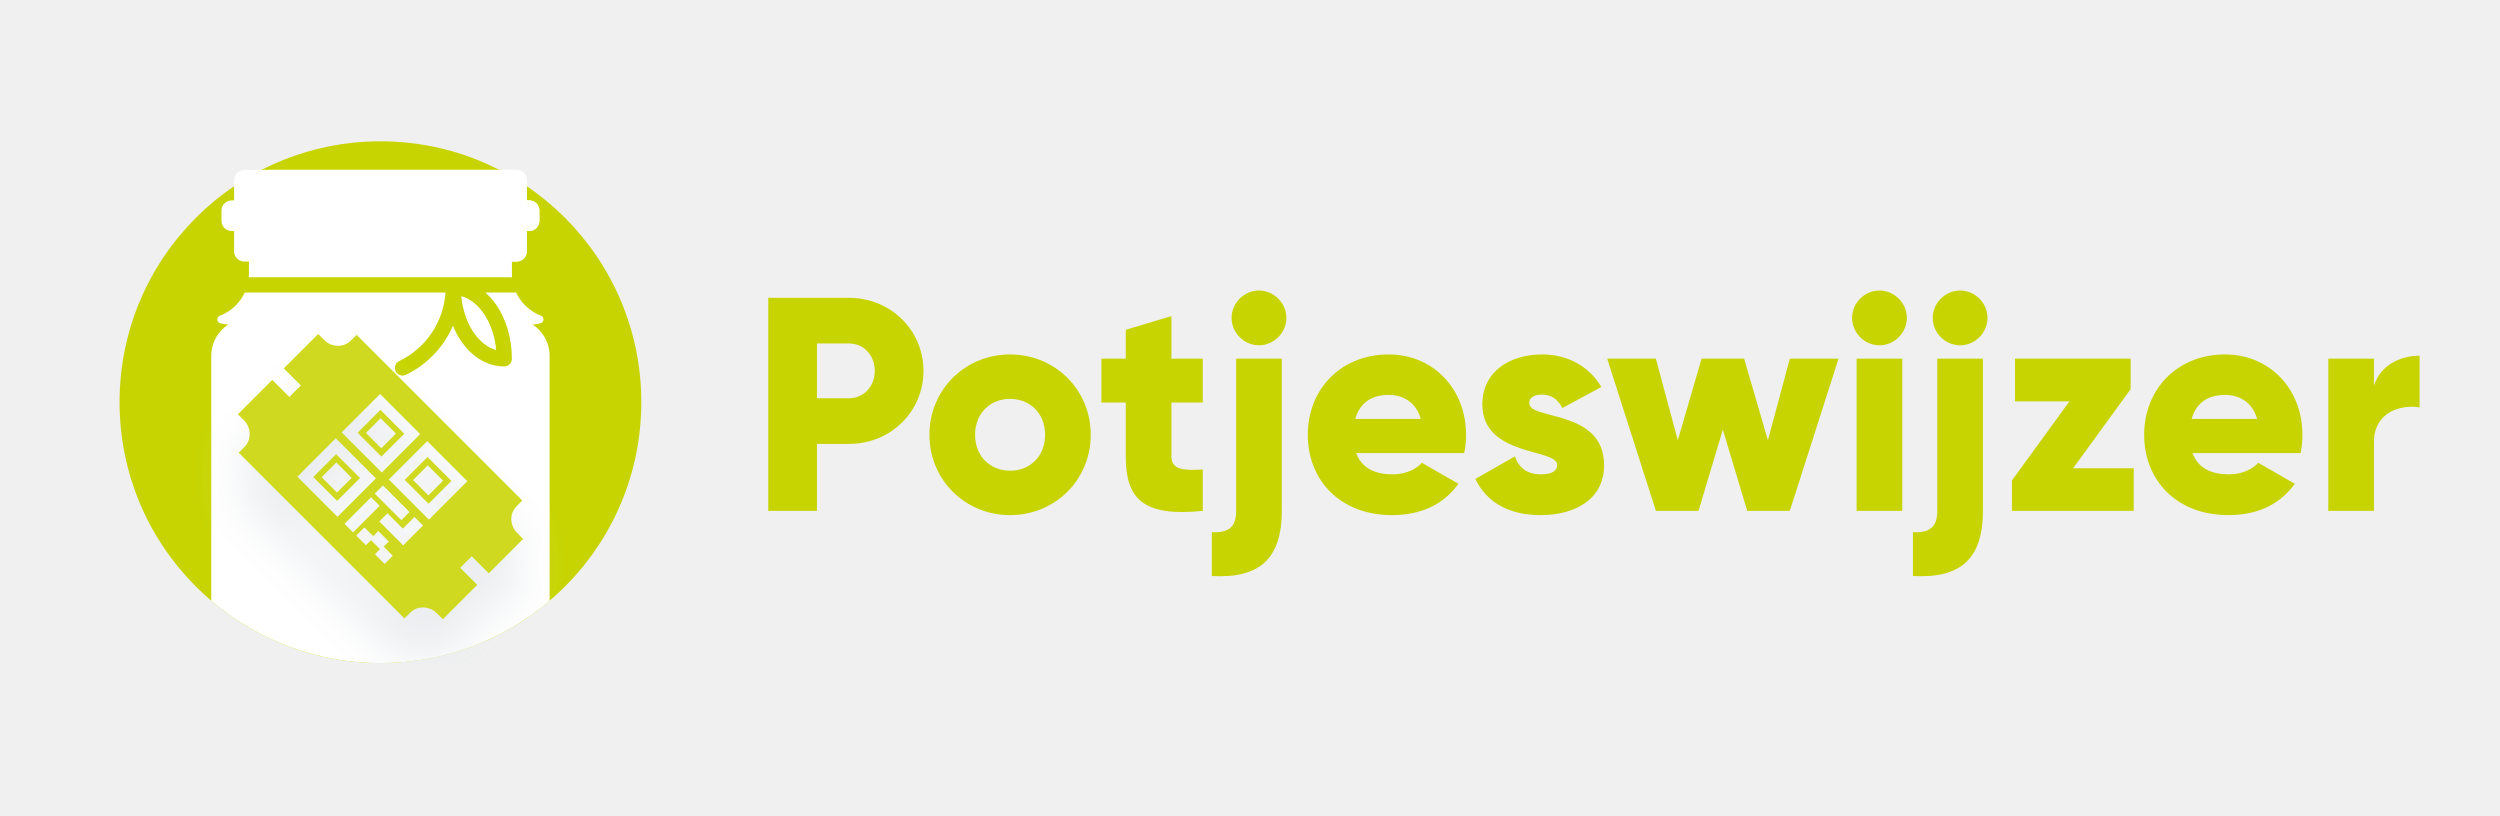
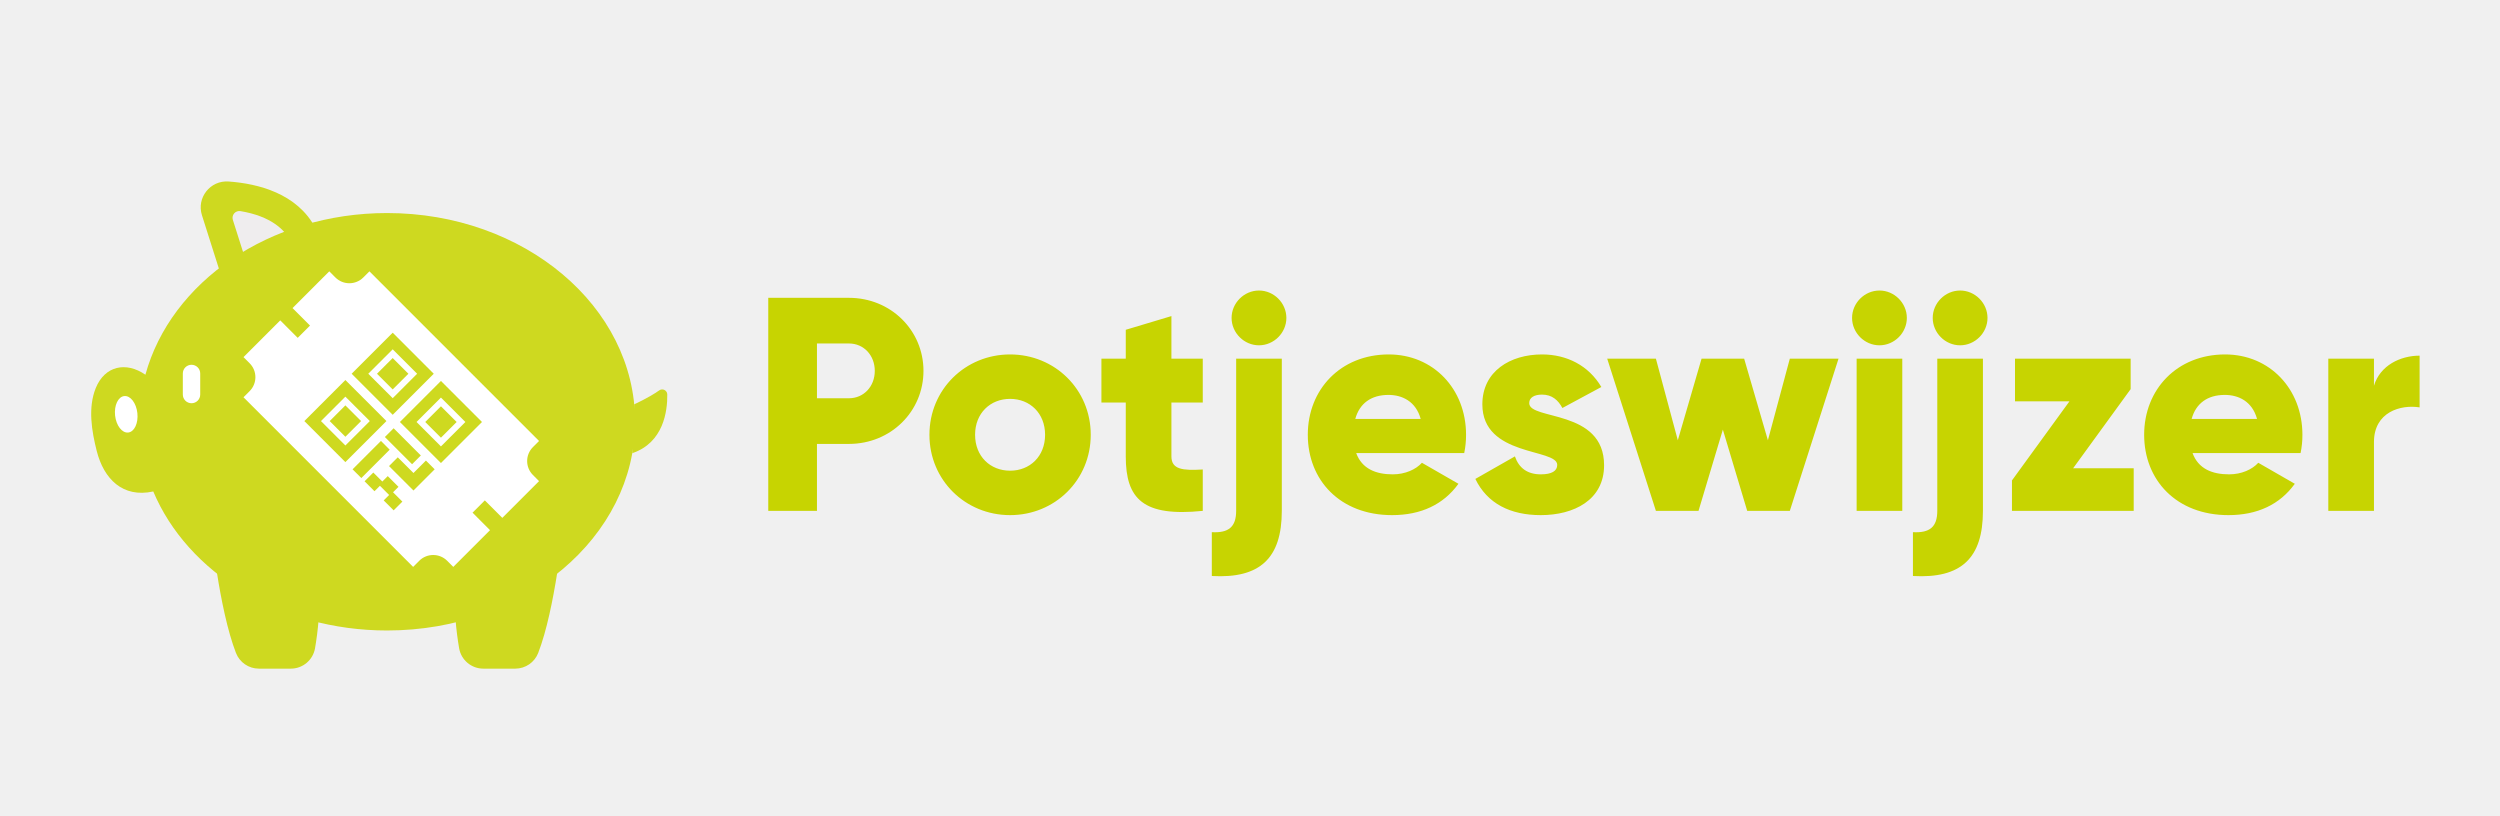
- <svg xmlns="http://www.w3.org/2000/svg" width="230" height="75" viewBox="0 0 230 75" fill="none">
-   <path d="M78.1 27.4h-7.42V47h4.48v-6.16h2.94c3.864 0 6.86-2.996 6.86-6.72 0-3.724-2.996-6.72-6.86-6.72zm0 9.24h-2.94V31.6h2.94c1.372 0 2.38 1.092 2.38 2.52s-1.008 2.52-2.38 2.52zm14.828 10.752c4.116 0 7.42-3.22 7.42-7.392 0-4.172-3.304-7.392-7.42-7.392s-7.42 3.22-7.42 7.392c0 4.172 3.304 7.392 7.42 7.392zm0-4.088c-1.82 0-3.22-1.316-3.22-3.304 0-1.988 1.4-3.304 3.22-3.304 1.82 0 3.22 1.316 3.22 3.304 0 1.988-1.4 3.304-3.22 3.304zm17.726-6.272V33h-2.884v-3.92l-4.2 1.26V33h-2.24v4.032h2.24v4.956c0 3.92 1.596 5.572 7.084 5.012v-3.808c-1.848.112-2.884 0-2.884-1.204v-4.956h2.884zm5.172-5.264c1.372 0 2.52-1.148 2.52-2.52s-1.148-2.52-2.52-2.52-2.52 1.148-2.52 2.52 1.148 2.52 2.52 2.52zM113.726 47c0 1.484-.7 2.044-2.24 1.96v4.032c4.424.252 6.44-1.624 6.44-5.992V33h-4.2v14zm11.043-5.32h9.94a8.14 8.14 0 00.168-1.68c0-4.228-3.024-7.392-7.112-7.392-4.424 0-7.448 3.22-7.448 7.392 0 4.172 2.968 7.392 7.756 7.392 2.66 0 4.732-.98 6.104-2.884l-3.36-1.932c-.56.616-1.54 1.064-2.688 1.064-1.54 0-2.828-.504-3.36-1.96zm-.084-3.136c.392-1.428 1.456-2.212 3.052-2.212 1.26 0 2.52.588 2.968 2.212h-6.02zm16.003-1.456c0-.504.448-.784 1.176-.784.924 0 1.484.504 1.876 1.232l3.584-1.932c-1.176-1.988-3.192-2.996-5.46-2.996-2.912 0-5.488 1.54-5.488 4.592 0 4.844 6.888 4.032 6.888 5.572 0 .56-.504.868-1.512.868-1.232 0-2.016-.588-2.38-1.652l-3.64 2.072c1.092 2.268 3.22 3.332 6.02 3.332 3.024 0 5.824-1.372 5.824-4.592 0-5.18-6.888-4.116-6.888-5.712zM164.663 33l-2.016 7.504L160.463 33h-3.92l-2.184 7.504L152.343 33h-4.48l4.48 14h3.92l2.24-7.476 2.24 7.476h3.92l4.48-14h-4.48zm8.247-1.232c1.372 0 2.52-1.148 2.52-2.52s-1.148-2.52-2.52-2.52-2.52 1.148-2.52 2.52 1.148 2.52 2.52 2.52zM170.81 47h4.2V33h-4.2v14zm9.52-15.232c1.372 0 2.52-1.148 2.52-2.52s-1.148-2.52-2.52-2.52-2.52 1.148-2.52 2.52 1.148 2.52 2.52 2.52zM178.23 47c0 1.484-.7 2.044-2.24 1.96v4.032c4.424.252 6.44-1.624 6.44-5.992V33h-4.2v14zm12.498-3.92l5.292-7.28V33h-10.64v3.92h5.012L185.1 44.2V47h11.2v-3.92h-5.572zm10.986-1.4h9.94a8.14 8.14 0 00.168-1.68c0-4.228-3.024-7.392-7.112-7.392-4.424 0-7.448 3.22-7.448 7.392 0 4.172 2.968 7.392 7.756 7.392 2.66 0 4.732-.98 6.104-2.884l-3.36-1.932c-.56.616-1.54 1.064-2.688 1.064-1.54 0-2.828-.504-3.36-1.96zm-.084-3.136c.392-1.428 1.456-2.212 3.052-2.212 1.26 0 2.52.588 2.968 2.212h-6.02zm16.774-3.052V33h-4.2v14h4.2v-6.328c0-2.772 2.464-3.472 4.2-3.192v-4.76c-1.764 0-3.64.896-4.2 2.772z" fill="#C7D401" />
-   <g clip-path="url(#clip0)">
-     <path d="M59 37c0 13.255-10.745 24-24 24S11 50.255 11 37s10.745-24 24-24 24 10.745 24 24z" fill="#C7D401" />
-     <path d="M50.563 32.733v22.536A23.905 23.905 0 0135 61a23.905 23.905 0 01-15.563-5.73V32.732a3.421 3.421 0 012.813-3.366A3.42 3.42 0 0025.063 26v-2.688h19.875V26a3.42 3.42 0 002.812 3.367 3.421 3.421 0 012.813 3.366z" fill="#fff" />
-     <path d="M50 29.385c0 .164-.108.31-.265.352a3.993 3.993 0 01-4.463-1.799 3.993 3.993 0 01-6.848 0A3.992 3.992 0 0135 29.876a3.992 3.992 0 01-3.424-1.936 3.993 3.993 0 01-6.848 0 3.993 3.993 0 01-4.463 1.798.365.365 0 01-.03-.693 4.165 4.165 0 002.668-3.886V22.22c.761.333 1.4.896 1.826 1.603a3.992 3.992 0 013.424-1.937c1.453 0 2.724.776 3.423 1.937A3.991 3.991 0 0135 21.886c1.453 0 2.725.776 3.424 1.937a3.991 3.991 0 013.424-1.937c1.453 0 2.725.776 3.424 1.937a4.01 4.01 0 011.826-1.603v2.938a4.165 4.165 0 002.667 3.886c.142.055.235.19.235.341z" fill="#fff" />
-     <path d="M49.625 19.375v.938c0 .517-.42.937-.938.937h-.223v1.875c0 .518-.42.938-.937.938H22.473a.937.937 0 01-.937-.938V21.25h-.224a.937.937 0 01-.937-.938v-.937c0-.518.42-.938.938-.938h.223v-1.875c0-.517.42-.937.937-.937h25.054c.517 0 .937.42.937.938v1.875h.224c.517 0 .937.42.937.937z" fill="#fff" />
-     <path d="M49.625 19.375v.938c0 .517-.42.937-.938.937h-.223v1.875c0 .518-.42.938-.937.938H24.795a.937.937 0 01-.938-.938v-.469h21.35a.703.703 0 000-1.406H23.635a.937.937 0 01-.938-.938v-.937c0-.518.42-.938.938-.938h21.574a.703.703 0 000-1.406h-21.35v-.468c0-.518.419-.938.937-.938h22.732c.517 0 .937.42.937.938v1.875h.224c.517 0 .937.42.937.937z" fill="#fff" />
-     <path d="M47.797 25.506H22.016a.703.703 0 000 1.407h18.969a7.54 7.54 0 01-4.27 6.311.703.703 0 00.602 1.27 8.936 8.936 0 004.354-4.523c.225.55.503 1.062.832 1.523 1.02 1.429 2.401 2.216 3.888 2.216a.703.703 0 00.703-.703c0-1.9-.534-3.694-1.503-5.05a6.14 6.14 0 00-.937-1.044h3.143a.703.703 0 100-1.407zm-2.147 6.696c-1.668-.463-2.972-2.46-3.206-4.953 1.668.463 2.972 2.46 3.206 4.953z" fill="#C7D401" />
-     <g filter="url(#filter0_d)">
-       <path fill-rule="evenodd" clip-rule="evenodd" d="M44.964 52.748l3.163-3.163-.552-.553c-.69-.69-.714-1.79-.053-2.451l.53-.53-15.247-15.246-.53.529c-.661.661-1.76.637-2.451-.053l-.553-.552-3.163 3.163 1.571 1.571-1.058 1.059-1.571-1.572-3.164 3.164.553.552c.69.69.714 1.79.052 2.452l-.529.529L37.21 56.894l.53-.53c.66-.66 1.76-.637 2.451.053l.553.553 3.163-3.163-1.572-1.572 1.059-1.058 1.571 1.571zM31.435 39.782l3.69 3.689 3.533-3.534-3.689-3.69-3.534 3.535zM35 37.71l2.196 2.196-2.103 2.102-2.196-2.195L35 37.71zm1.428 2.179l-1.411-1.41-1.352 1.35 1.411 1.411 1.352-1.351zm-9.067 3.967l3.689 3.69 3.534-3.535-3.69-3.689-3.533 3.534zm3.565-2.072l2.196 2.196-2.104 2.103-2.195-2.195 2.103-2.104zm1.427 2.18l-1.41-1.412-1.352 1.352 1.41 1.41 1.352-1.35zm10.641.31l-3.689-3.69-3.534 3.534 3.69 3.69 3.534-3.535zm-3.565 2.07l-2.195-2.195 2.103-2.103 2.195 2.196-2.103 2.103zm1.335-2.119l-1.41-1.41-1.352 1.35 1.41 1.412 1.352-1.352zm-5.533.433l2.446 2.447-.753.753-2.447-2.446.754-.754zm-.305 1.878l-.786-.786-2.443 2.442.787.787 2.442-2.443zm-.432 4.453l.892.893.753-.754-.838-.838.468-.468-.965-.965-.468.468-.809-.81-.753.754.892.892.468-.468.828.828-.468.468zm.403-3.013l.753-.753 1.411 1.41 1.073-1.072.786.786-1.826 1.826-.725-.725-.061-.061-1.411-1.411z" fill="#CED920" />
+ <svg xmlns="http://www.w3.org/2000/svg" viewBox="0 0 230 75" fill-rule="evenodd" clip-rule="evenodd" stroke-linejoin="round" stroke-miterlimit="2">
+   <path d="M78.1 27.4h-7.42V47h4.48v-6.16h2.94c3.864 0 6.86-2.996 6.86-6.72 0-3.724-2.996-6.72-6.86-6.72zm0 9.24h-2.94V31.6h2.94c1.372 0 2.38 1.092 2.38 2.52s-1.008 2.52-2.38 2.52zm14.828 10.752c4.116 0 7.42-3.22 7.42-7.392 0-4.172-3.304-7.392-7.42-7.392s-7.42 3.22-7.42 7.392c0 4.172 3.304 7.392 7.42 7.392zm0-4.088c-1.82 0-3.22-1.316-3.22-3.304 0-1.988 1.4-3.304 3.22-3.304 1.82 0 3.22 1.316 3.22 3.304 0 1.988-1.4 3.304-3.22 3.304zm17.726-6.272V33h-2.884v-3.92l-4.2 1.26V33h-2.24v4.032h2.24v4.956c0 3.92 1.596 5.572 7.084 5.012v-3.808c-1.848.112-2.884 0-2.884-1.204v-4.956h2.884zm5.172-5.264c1.372 0 2.52-1.148 2.52-2.52s-1.148-2.52-2.52-2.52-2.52 1.148-2.52 2.52 1.148 2.52 2.52 2.52zM113.726 47c0 1.484-.7 2.044-2.24 1.96v4.032c4.424.252 6.44-1.624 6.44-5.992V33h-4.2v14zm11.043-5.32h9.94c.114-.553.17-1.116.168-1.68 0-4.228-3.024-7.392-7.112-7.392-4.424 0-7.448 3.22-7.448 7.392 0 4.172 2.968 7.392 7.756 7.392 2.66 0 4.732-.98 6.104-2.884l-3.36-1.932c-.56.616-1.54 1.064-2.688 1.064-1.54 0-2.828-.504-3.36-1.96zm-.084-3.136c.392-1.428 1.456-2.212 3.052-2.212 1.26 0 2.52.588 2.968 2.212h-6.02zm16.003-1.456c0-.504.448-.784 1.176-.784.924 0 1.484.504 1.876 1.232l3.584-1.932c-1.176-1.988-3.192-2.996-5.46-2.996-2.912 0-5.488 1.54-5.488 4.592 0 4.844 6.888 4.032 6.888 5.572 0 .56-.504.868-1.512.868-1.232 0-2.016-.588-2.38-1.652l-3.64 2.072c1.092 2.268 3.22 3.332 6.02 3.332 3.024 0 5.824-1.372 5.824-4.592 0-5.18-6.888-4.116-6.888-5.712zM164.663 33l-2.016 7.504L160.463 33h-3.92l-2.184 7.504L152.343 33h-4.48l4.48 14h3.92l2.24-7.476 2.24 7.476h3.92l4.48-14h-4.48zm8.247-1.232c1.372 0 2.52-1.148 2.52-2.52s-1.148-2.52-2.52-2.52-2.52 1.148-2.52 2.52 1.148 2.52 2.52 2.52zM170.81 47h4.2V33h-4.2v14zm9.52-15.232c1.372 0 2.52-1.148 2.52-2.52s-1.148-2.52-2.52-2.52-2.52 1.148-2.52 2.52 1.148 2.52 2.52 2.52zM178.23 47c0 1.484-.7 2.044-2.24 1.96v4.032c4.424.252 6.44-1.624 6.44-5.992V33h-4.2v14zm12.498-3.92l5.292-7.28V33h-10.64v3.92h5.012L185.1 44.2V47h11.2v-3.92h-5.572zm10.986-1.4h9.94c.114-.553.17-1.116.168-1.68 0-4.228-3.024-7.392-7.112-7.392-4.424 0-7.448 3.22-7.448 7.392 0 4.172 2.968 7.392 7.756 7.392 2.66 0 4.732-.98 6.104-2.884l-3.36-1.932c-.56.616-1.54 1.064-2.688 1.064-1.54 0-2.828-.504-3.36-1.96zm-.084-3.136c.392-1.428 1.456-2.212 3.052-2.212 1.26 0 2.52.588 2.968 2.212h-6.02zm16.774-3.052V33h-4.2v14h4.2v-6.328c0-2.772 2.464-3.472 4.2-3.192v-4.76c-1.764 0-3.64.896-4.2 2.772z" fill="#c7d401" fill-rule="nonzero" />
+   <g transform="translate(8.39 10.561)">
+     <clipPath id="a">
+       <path d="M0 0h53v53H0z" />
+     </clipPath>
+     <g clip-path="url(#a)">
+       <path d="M11.878 14.563L10.189 9.24c-.511-1.61.766-3.224 2.451-3.103 2.702.195 6.292 1.088 7.976 4.253l-8.738 4.173z" fill="#ced920" fill-rule="nonzero" />
+       <path d="M13.728 8.861a.625.625 0 00-.696.805l1.306 4.116 4-2.18c-.547-1.027-1.79-2.271-4.61-2.741z" fill="#efedee" fill-rule="nonzero" />
+       <path d="M11.016 37.885s.719 7.528 2.302 11.625a2.262 2.262 0 002.11 1.444h2.936a2.26 2.26 0 002.229-1.875c.258-1.505.521-3.74.366-6.04-.276-4.061-9.943-5.154-9.943-5.154zM43.428 37.885s-.72 7.528-2.303 11.625a2.262 2.262 0 01-2.11 1.444H36.08a2.26 2.26 0 01-2.23-1.875c-.258-1.505-.521-3.74-.365-6.04.275-4.061 9.943-5.154 9.943-5.154zM52.999 25.729a.468.468 0 00-.737-.378c-.944.676-2.304 1.283-2.304 1.283l-.177 4.498c2.88-.972 3.239-3.877 3.218-5.403z" fill="#ced920" fill-rule="nonzero" />
+       <path d="M27.222 9.039c-10.833 0-19.902 6.354-22.235 14.875-1.773-1.233-3.738-.822-4.568 1.228-.733 1.812-.374 3.954.09 5.787.65 2.564 2.385 4.341 5.2 3.725v-.004c3.135 7.454 11.582 12.794 21.513 12.794 12.601 0 22.816-8.597 22.816-19.202 0-10.606-10.215-19.203-22.816-19.203z" fill="#ced920" fill-rule="nonzero" />
+       <path d="M37.823 37.083l3.38-3.38-.565-.566a1.814 1.814 0 010-2.563l.565-.565-15.606-15.607-.565.566a1.817 1.817 0 01-2.564 0l-.565-.566-3.38 3.38 1.608 1.609L19 20.522l-1.608-1.609-3.38 3.38.565.566a1.814 1.814 0 010 2.563l-.565.566 15.606 15.606.565-.566a1.817 1.817 0 012.564 0l.565.566 3.38-3.38-1.608-1.609 1.131-1.131 1.608 1.609zm-13.861-13.26l3.777 3.777 3.776-3.776-3.776-3.777-3.777 3.776zm3.777-2.247l2.247 2.248-2.247 2.247-2.248-2.248 2.248-2.247zm1.444 2.248l-1.445-1.445-1.444 1.444 1.444 1.444 1.445-1.443zm-9.574 4.353l3.776 3.776 3.776-3.776-3.776-3.776-3.776 3.776zm3.776-2.247l2.247 2.247-2.247 2.247-2.247-2.247 2.247-2.247zm1.444 2.247l-1.444-1.444-1.444 1.444 1.444 1.444 1.444-1.444zm11.124.085l-3.776-3.776-3.776 3.776 3.776 3.776 3.776-3.776zm-3.776 2.247l-2.247-2.247 2.247-2.247 2.247 2.247-2.247 2.247zm1.444-2.247l-1.444-1.444-1.444 1.444 1.444 1.444 1.444-1.444zm-5.798.577l2.504 2.504-.805.805-2.504-2.504.805-.805zm-.361 1.971l-.805-.805-2.61 2.61.805.805 2.61-2.61zm-.552 4.668l.914.914.805-.805-.859-.859.501-.5-.988-.987-.5.5-.828-.828-.805.805.913.913.5-.5.847.847-.5.5zm.489-3.161l.806-.805 1.444 1.444 1.146-1.146.805.805-1.951 1.951-2.25-2.249z" fill="#fff" />
+       <path d="M9.23 26.537a.8.8 0 01-.8-.8v-1.939a.8.8 0 011.6 0v1.939a.8.8 0 01-.8.8zM4.248 27.443c-.1-.926-.641-1.627-1.207-1.566-.566.062-.943.863-.843 1.789.101.926.641 1.627 1.207 1.566.566-.062.943-.862.843-1.789z" fill="#fff" fill-rule="nonzero" />
    </g>
  </g>
-   <defs>
-     <clipPath id="clip0">
-       <path fill="#fff" transform="translate(11 13)" d="M0 0h48v48H0z" />
-     </clipPath>
-     <filter id="filter0_d" x="16.158" y="29" width="37.699" height="37.699" filterUnits="userSpaceOnUse" color-interpolation-filters="sRGB">
-       <feFlood flood-opacity="0" result="BackgroundImageFix" />
-       <feColorMatrix in="SourceAlpha" values="0 0 0 0 0 0 0 0 0 0 0 0 0 0 0 0 0 0 127 0" />
-       <feOffset dy="4" />
-       <feGaussianBlur stdDeviation="2" />
-       <feColorMatrix values="0 0 0 0 0.922 0 0 0 0 0.929 0 0 0 0 0.941 0 0 0 1 0" />
-       <feBlend in2="BackgroundImageFix" result="effect1_dropShadow" />
-       <feBlend in="SourceGraphic" in2="effect1_dropShadow" result="shape" />
-     </filter>
-   </defs>
</svg>
